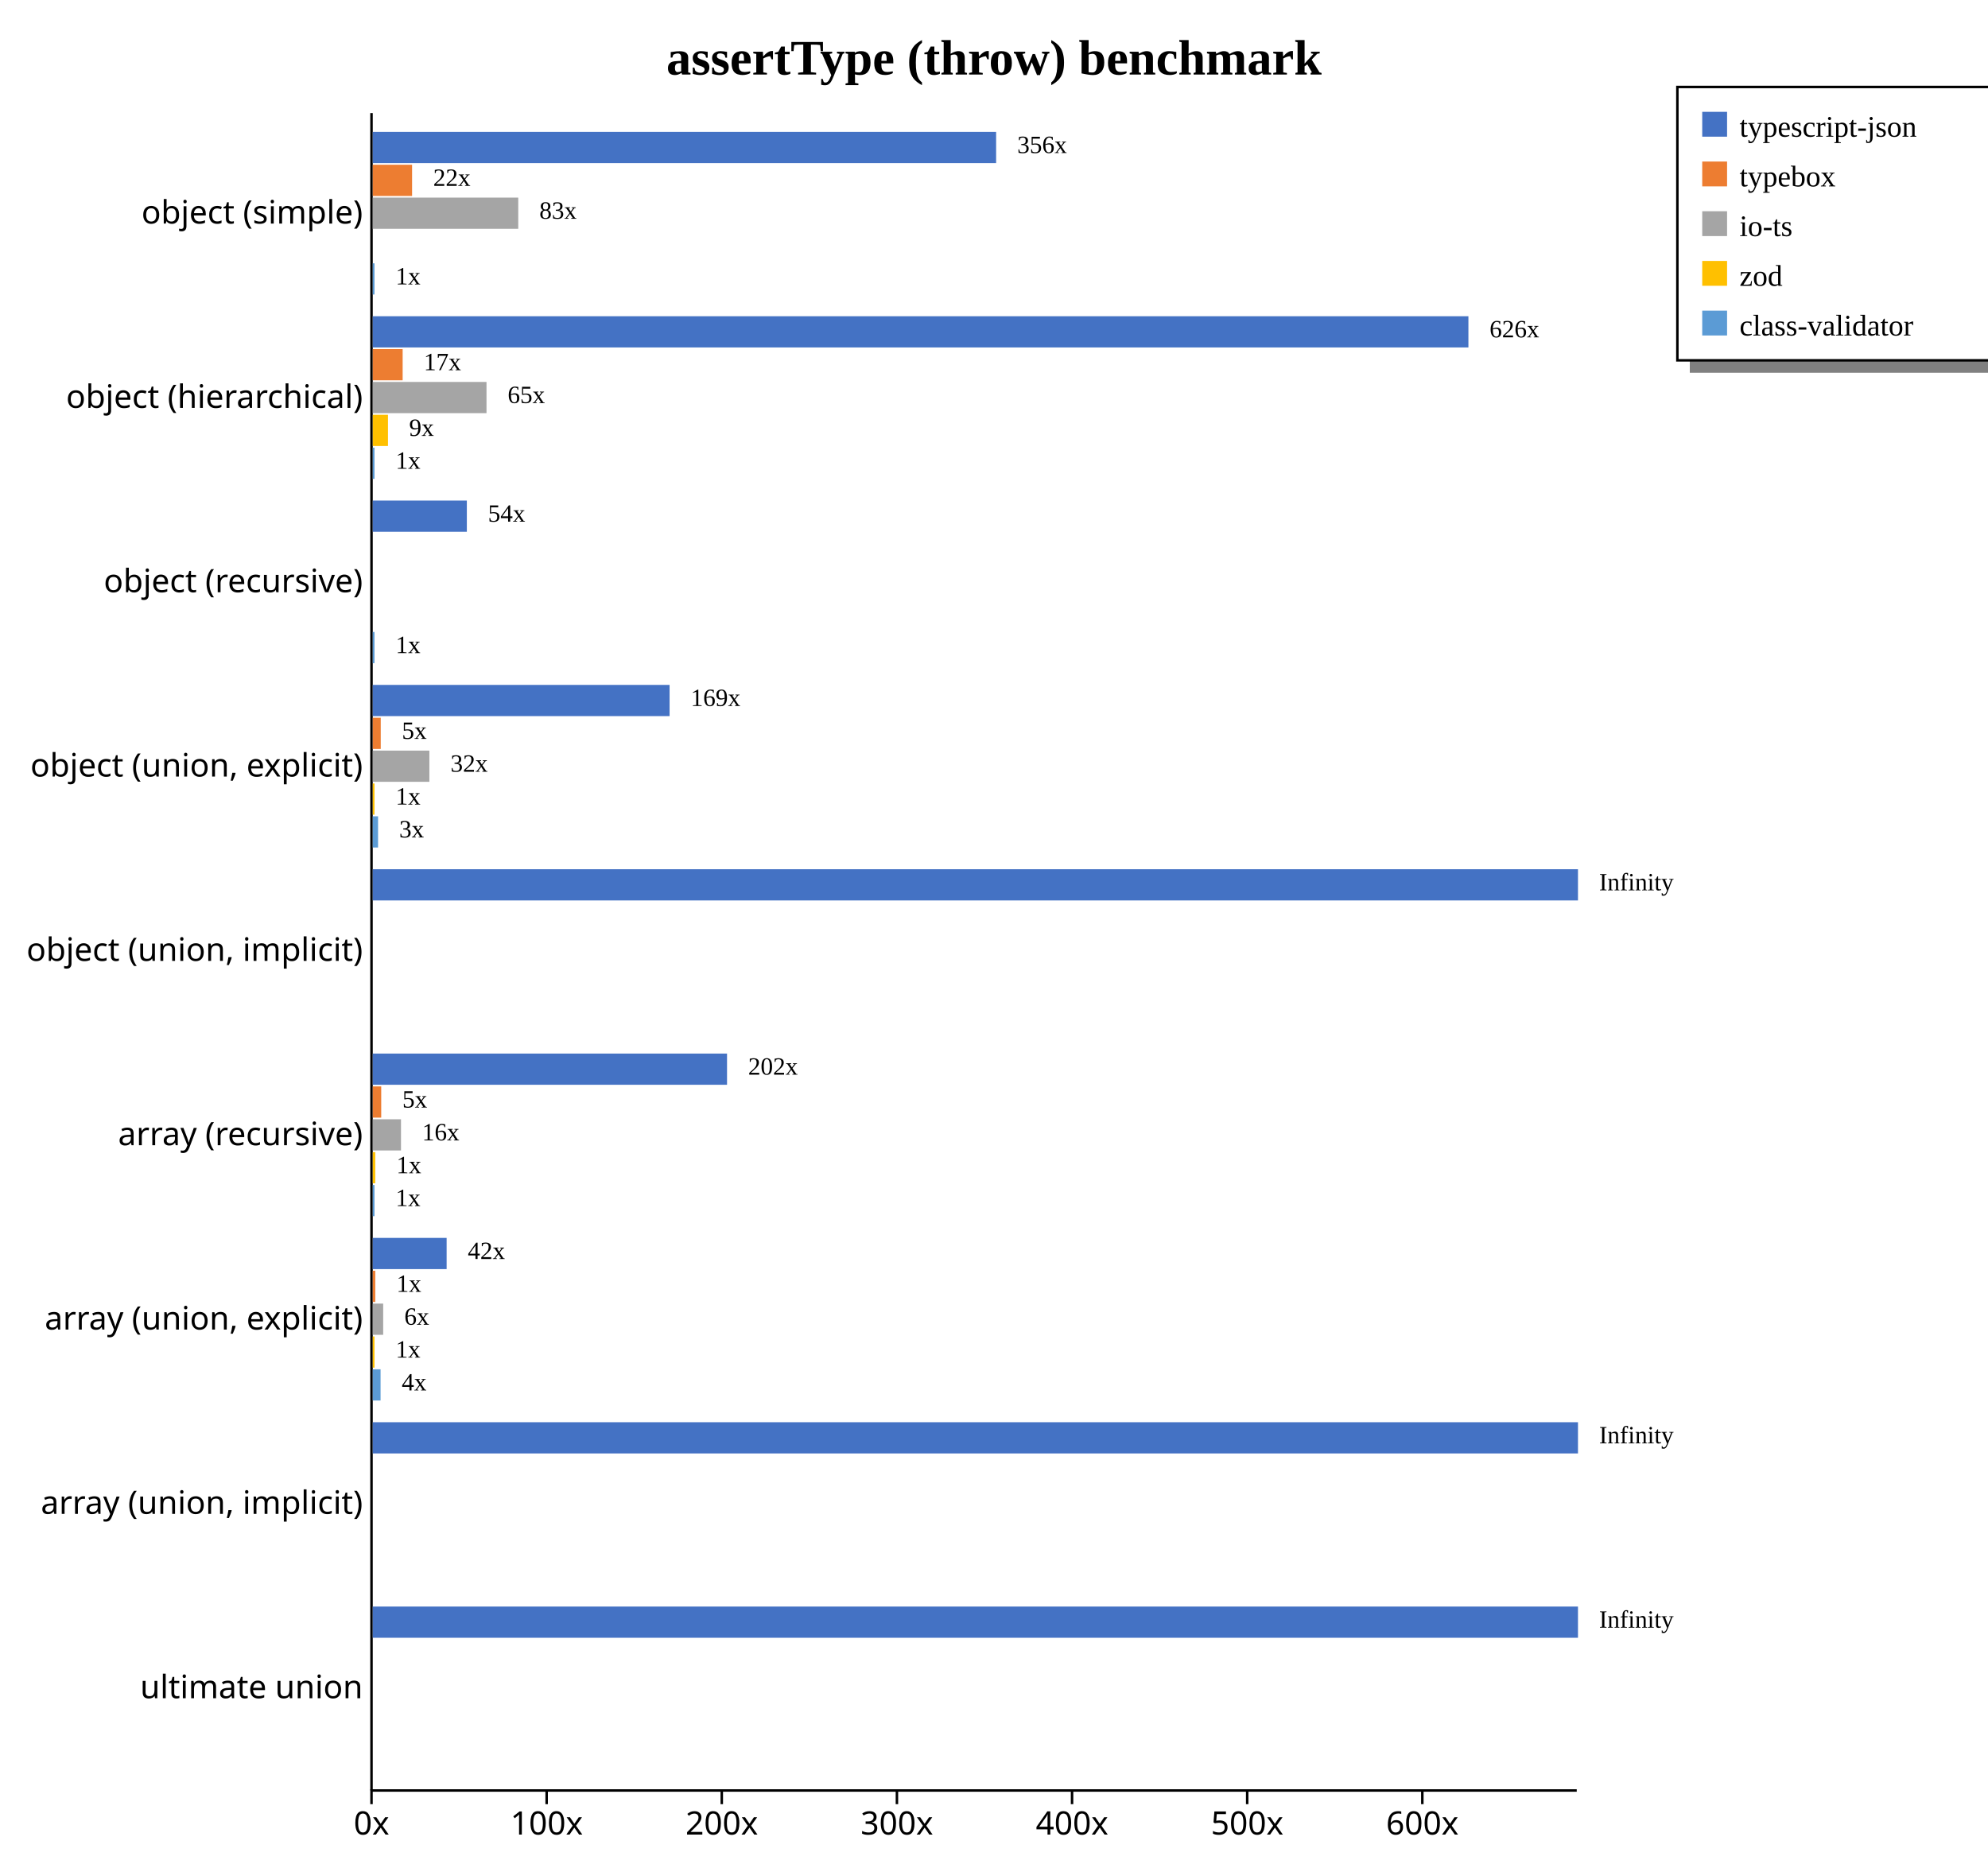
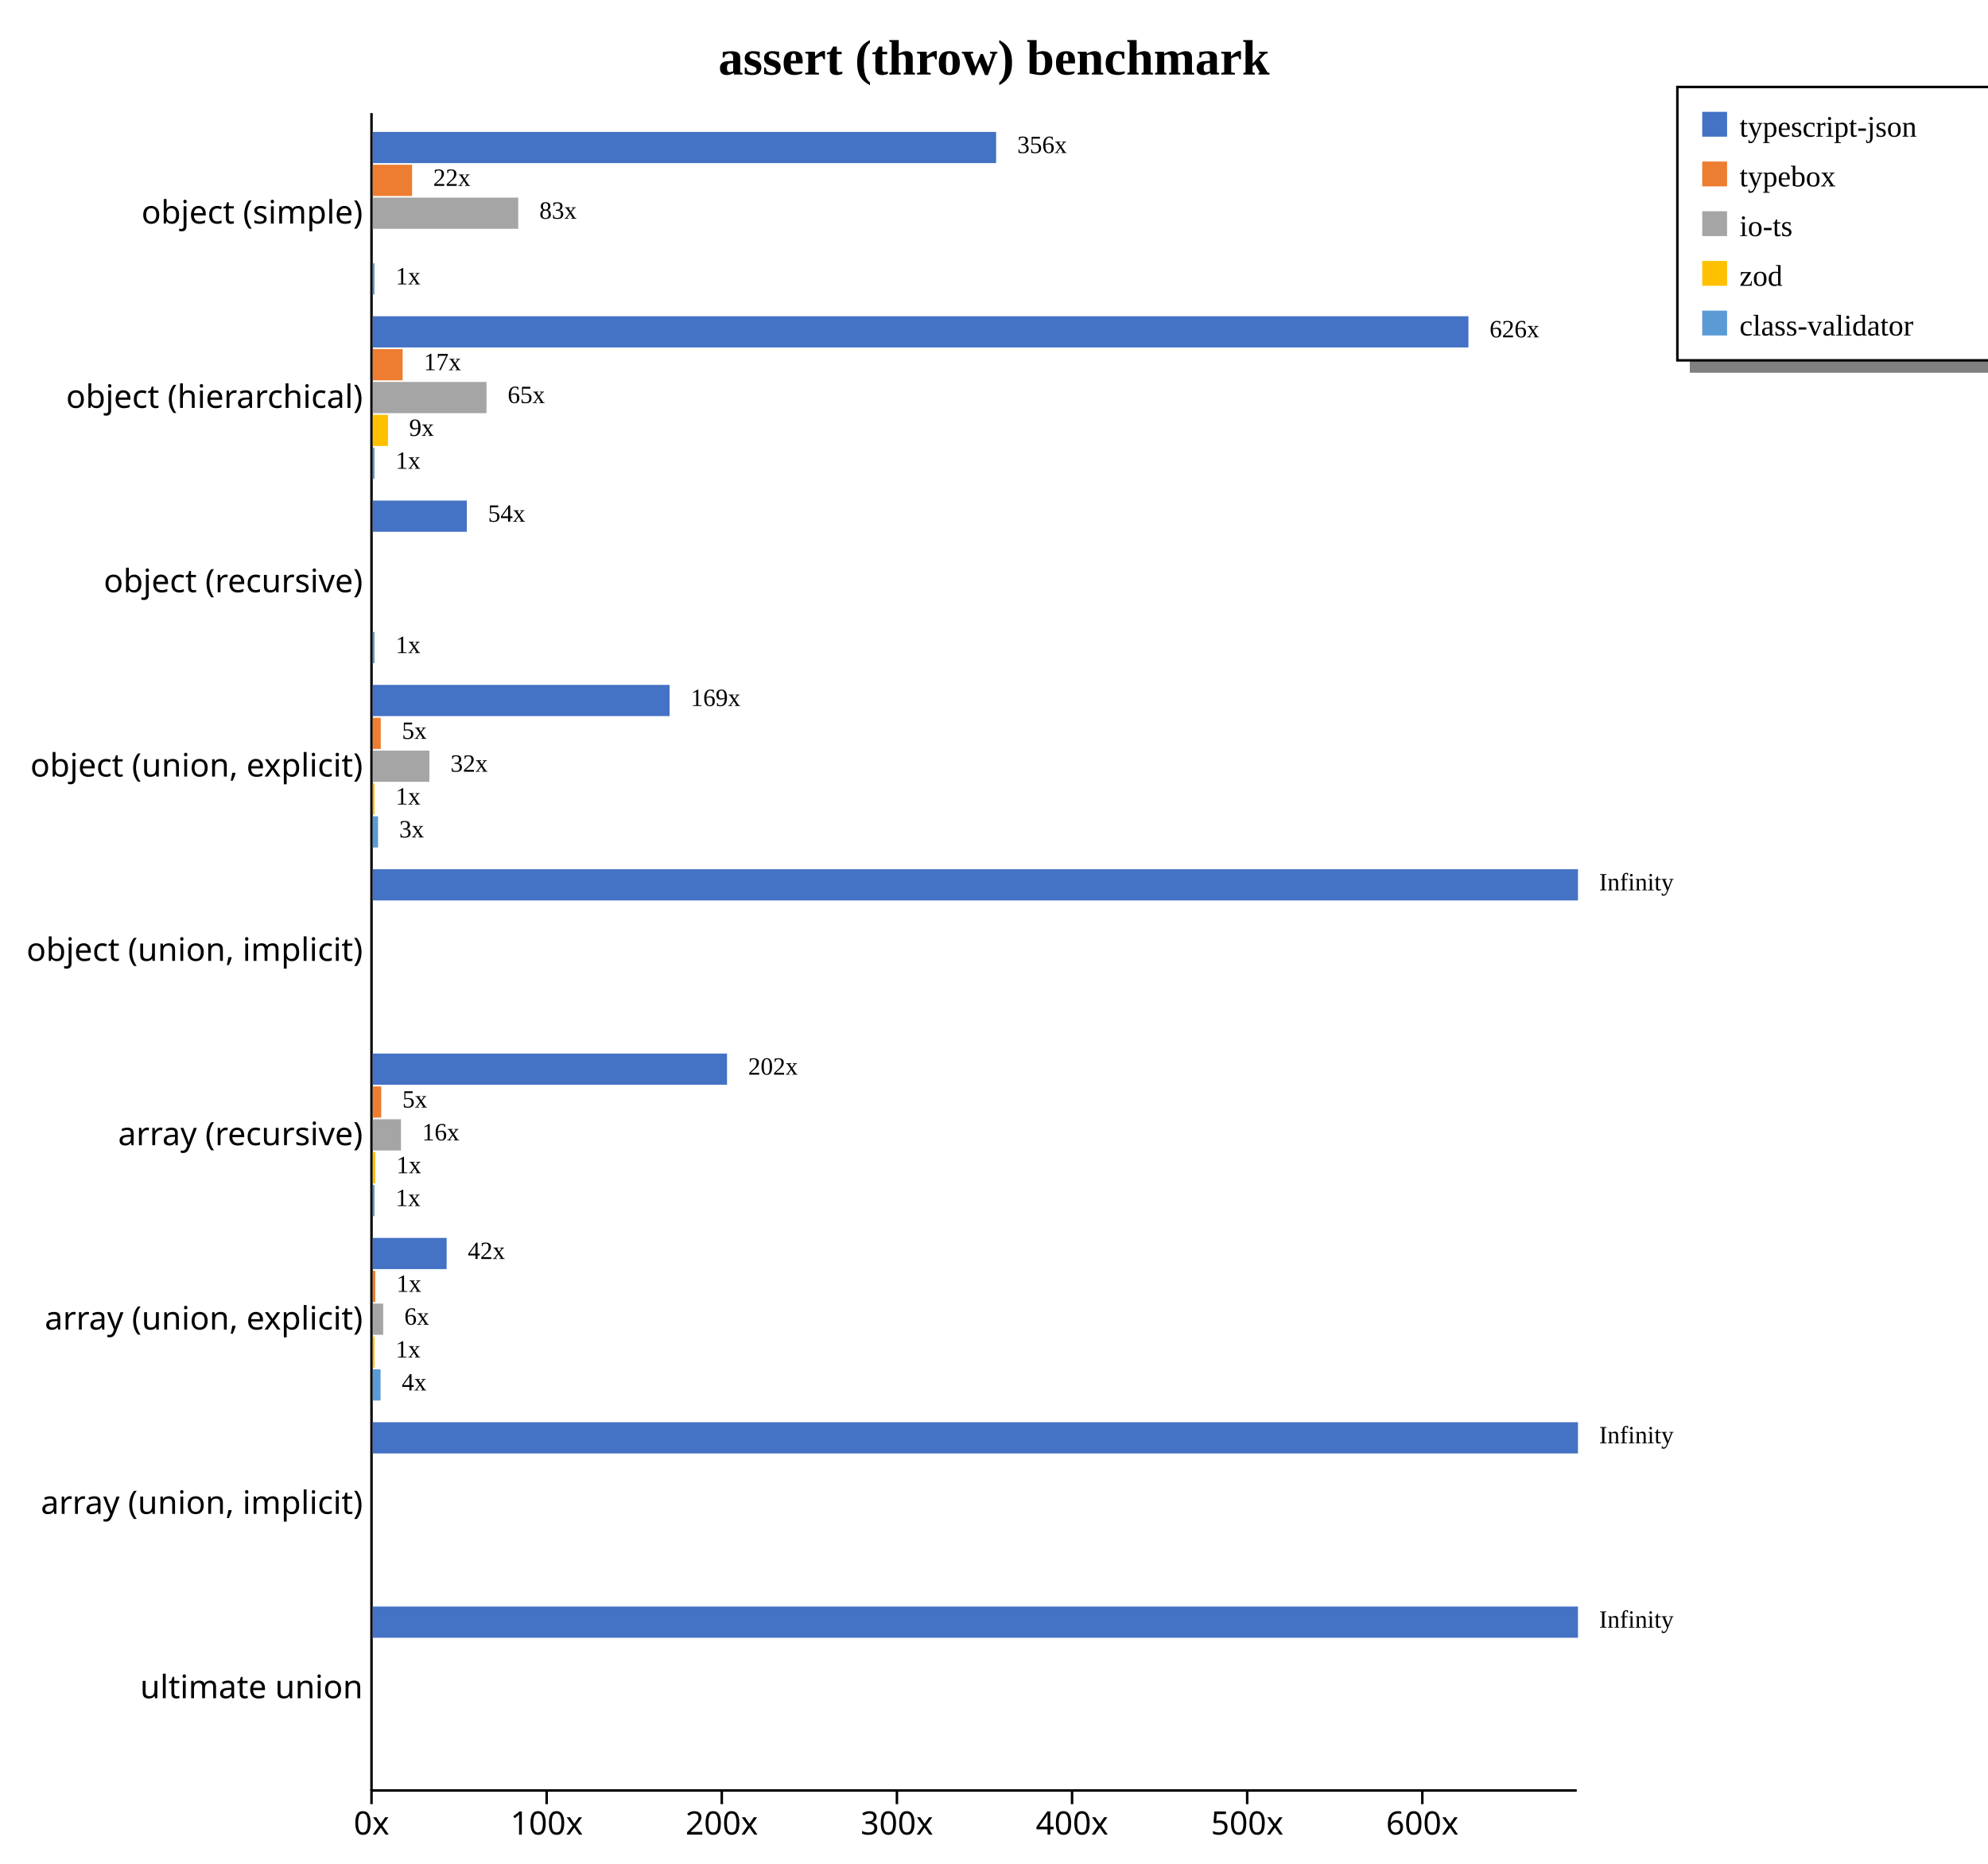
<svg xmlns="http://www.w3.org/2000/svg" width="800" height="750" style="background-color: white;">
  <g class="y axis" transform="translate(149,45)" fill="none" font-size="10" font-family="sans-serif" text-anchor="end" style="font-size: 13px;">
    <path class="domain" stroke="currentColor" d="M0.5,0.5V675.5" />
    <g class="tick" opacity="1" transform="translate(0,40.7967)" style="font-size: 13px;">
      <line stroke="currentColor" x2="0" />
      <text fill="currentColor" x="-3" dy="0.32em">object (simple)    </text>
    </g>
    <g class="tick" opacity="1" transform="translate(0,114.9725)" style="font-size: 13px;">
      <line stroke="currentColor" x2="0" />
      <text fill="currentColor" x="-3" dy="0.32em">object (hierarchical)    </text>
    </g>
    <g class="tick" opacity="1" transform="translate(0,189.1484)" style="font-size: 13px;">
      <line stroke="currentColor" x2="0" />
      <text fill="currentColor" x="-3" dy="0.32em">object (recursive)    </text>
    </g>
    <g class="tick" opacity="1" transform="translate(0,263.3242)" style="font-size: 13px;">
      <line stroke="currentColor" x2="0" />
      <text fill="currentColor" x="-3" dy="0.32em">object (union, explicit)    </text>
    </g>
    <g class="tick" opacity="1" transform="translate(0,337.5)" style="font-size: 13px;">
      <line stroke="currentColor" x2="0" />
      <text fill="currentColor" x="-3" dy="0.32em">object (union, implicit)    </text>
    </g>
    <g class="tick" opacity="1" transform="translate(0,411.6758)" style="font-size: 13px;">
      <line stroke="currentColor" x2="0" />
      <text fill="currentColor" x="-3" dy="0.32em">array (recursive)    </text>
    </g>
    <g class="tick" opacity="1" transform="translate(0,485.8516)" style="font-size: 13px;">
      <line stroke="currentColor" x2="0" />
      <text fill="currentColor" x="-3" dy="0.32em">array (union, explicit)    </text>
    </g>
    <g class="tick" opacity="1" transform="translate(0,560.0275)" style="font-size: 13px;">
      <line stroke="currentColor" x2="0" />
      <text fill="currentColor" x="-3" dy="0.32em">array (union, implicit)    </text>
    </g>
    <g class="tick" opacity="1" transform="translate(0,634.2033)" style="font-size: 13px;">
      <line stroke="currentColor" x2="0" />
      <text fill="currentColor" x="-3" dy="0.32em">ultimate union    </text>
    </g>
  </g>
  <g class="x axis" transform="translate(149,720)" fill="none" font-size="10" font-family="sans-serif" text-anchor="middle" style="font-size: 13px;">
    <path class="domain" stroke="currentColor" d="M0.5,0.5H485.5" />
    <g class="tick" opacity="1" transform="translate(0.5,0)" style="font-size: 13px;">
      <line stroke="currentColor" y2="6" />
      <text fill="currentColor" y="9" dy="0.71em">0x</text>
    </g>
    <g class="tick" opacity="1" transform="translate(70.9778,0)" style="font-size: 13px;">
      <line stroke="currentColor" y2="6" />
      <text fill="currentColor" y="9" dy="0.71em">100x</text>
    </g>
    <g class="tick" opacity="1" transform="translate(141.4556,0)" style="font-size: 13px;">
      <line stroke="currentColor" y2="6" />
      <text fill="currentColor" y="9" dy="0.71em">200x</text>
    </g>
    <g class="tick" opacity="1" transform="translate(211.9334,0)" style="font-size: 13px;">
      <line stroke="currentColor" y2="6" />
      <text fill="currentColor" y="9" dy="0.71em">300x</text>
    </g>
    <g class="tick" opacity="1" transform="translate(282.4112,0)" style="font-size: 13px;">
      <line stroke="currentColor" y2="6" />
      <text fill="currentColor" y="9" dy="0.71em">400x</text>
    </g>
    <g class="tick" opacity="1" transform="translate(352.889,0)" style="font-size: 13px;">
      <line stroke="currentColor" y2="6" />
      <text fill="currentColor" y="9" dy="0.71em">500x</text>
    </g>
    <g class="tick" opacity="1" transform="translate(423.3668,0)" style="font-size: 13px;">
      <line stroke="currentColor" y2="6" />
      <text fill="currentColor" y="9" dy="0.71em">600x</text>
    </g>
  </g>
-   <text transform="translate(400, 30)" style="text-anchor: middle; font-size: 20px; font-weight: bold;">assertType (throw) benchmark</text>
+   <text transform="translate(400, 30)" style="text-anchor: middle; font-size: 20px; font-weight: bold;">assert (throw) benchmark</text>
  <rect x="680" y="145" width="200" height="5" fill="gray" />
  <rect x="675" y="35" width="200" height="110" fill="none" stroke="black" />
  <rect x="685" y="45" width="10" height="10" style="fill: #4472c4;" />
  <text x="700" y="55" style="font-size: 12px;">typescript-json</text>
  <rect x="685" y="65" width="10" height="10" style="fill: #ed7d31;" />
  <text x="700" y="75" style="font-size: 12px;">typebox</text>
  <rect x="685" y="85" width="10" height="10" style="fill: #a5a5a5;" />
  <text x="700" y="95" style="font-size: 12px;">io-ts</text>
  <rect x="685" y="105" width="10" height="10" style="fill: #ffc000;" />
  <text x="700" y="115" style="font-size: 12px;">zod</text>
  <rect x="685" y="125" width="10" height="10" style="fill: #5b9bd5;" />
  <text x="700" y="135" style="font-size: 12px;">class-validator</text>
  <g style="font-size: 13px;">
    <g style="font-size: 13px;">
      <rect x="150" y="53.079" width="250.852" height="12.558" fill="#4472c4" />
      <rect x="150" y="66.298" width="15.825" height="12.558" fill="#ed7d31" />
      <rect x="150" y="79.517" width="58.545" height="12.558" fill="#a5a5a5" />
      <rect x="150" y="92.737" width="0" height="12.558" fill="#ffc000" />
      <rect x="150" y="105.956" width="0.705" height="12.558" fill="#5b9bd5" />
      <text class="label" x="409.352" y="61.579" font-size="10px">356x</text>
      <text class="label" x="174.325" y="74.798" font-size="10px">22x</text>
      <text class="label" x="217.045" y="88.017" font-size="10px">83x</text>
      <text class="label" x="158.5" y="101.237" font-size="10px" />
      <text class="label" x="159.205" y="114.456" font-size="10px">1x</text>
    </g>
    <g style="font-size: 13px;">
      <rect x="150" y="127.254" width="440.909" height="12.558" fill="#4472c4" />
      <rect x="150" y="140.474" width="12.032" height="12.558" fill="#ed7d31" />
      <rect x="150" y="153.693" width="45.78" height="12.558" fill="#a5a5a5" />
      <rect x="150" y="166.913" width="6.129" height="12.558" fill="#ffc000" />
      <rect x="150" y="180.132" width="0.705" height="12.558" fill="#5b9bd5" />
      <text class="label" x="599.409" y="135.754" font-size="10px">626x</text>
      <text class="label" x="170.532" y="148.974" font-size="10px">17x</text>
      <text class="label" x="204.28" y="162.193" font-size="10px">65x</text>
      <text class="label" x="164.629" y="175.413" font-size="10px">9x</text>
      <text class="label" x="159.205" y="188.632" font-size="10px">1x</text>
    </g>
    <g style="font-size: 13px;">
      <rect x="150" y="201.43" width="37.864" height="12.558" fill="#4472c4" />
      <rect x="150" y="214.65" width="0" height="12.558" fill="#ed7d31" />
      <rect x="150" y="227.869" width="0" height="12.558" fill="#a5a5a5" />
      <rect x="150" y="241.089" width="0" height="12.558" fill="#ffc000" />
      <rect x="150" y="254.308" width="0.705" height="12.558" fill="#5b9bd5" />
      <text class="label" x="196.364" y="209.93" font-size="10px">54x</text>
      <text class="label" x="158.5" y="223.15" font-size="10px" />
      <text class="label" x="158.5" y="236.369" font-size="10px" />
      <text class="label" x="158.5" y="249.589" font-size="10px" />
      <text class="label" x="159.205" y="262.808" font-size="10px">1x</text>
    </g>
    <g style="font-size: 13px;">
      <rect x="150" y="275.606" width="119.45" height="12.558" fill="#4472c4" />
      <rect x="150" y="288.825" width="3.217" height="12.558" fill="#ed7d31" />
      <rect x="150" y="302.045" width="22.785" height="12.558" fill="#a5a5a5" />
      <rect x="150" y="315.264" width="0.705" height="12.558" fill="#ffc000" />
      <rect x="150" y="328.484" width="2.137" height="12.558" fill="#5b9bd5" />
      <text class="label" x="277.95" y="284.106" font-size="10px">169x</text>
      <text class="label" x="161.717" y="297.325" font-size="10px">5x</text>
      <text class="label" x="181.285" y="310.545" font-size="10px">32x</text>
      <text class="label" x="159.205" y="323.764" font-size="10px">1x</text>
      <text class="label" x="160.637" y="336.984" font-size="10px">3x</text>
    </g>
    <g style="font-size: 13px;">
      <rect x="150" y="349.782" width="485" height="12.558" fill="#4472c4" />
      <rect x="150" y="363.001" width="0" height="12.558" fill="#ed7d31" />
      <rect x="150" y="376.221" width="0" height="12.558" fill="#a5a5a5" />
      <rect x="150" y="389.44" width="0" height="12.558" fill="#ffc000" />
      <rect x="150" y="402.66" width="0" height="12.558" fill="#5b9bd5" />
      <text class="label" x="643.5" y="358.282" font-size="10px">Infinity</text>
      <text class="label" x="158.5" y="371.501" font-size="10px" />
      <text class="label" x="158.5" y="384.721" font-size="10px" />
      <text class="label" x="158.5" y="397.94" font-size="10px" />
      <text class="label" x="158.5" y="411.16" font-size="10px" />
    </g>
    <g style="font-size: 13px;">
      <rect x="150" y="423.958" width="142.568" height="12.558" fill="#4472c4" />
      <rect x="150" y="437.177" width="3.409" height="12.558" fill="#ed7d31" />
      <rect x="150" y="450.397" width="11.361" height="12.558" fill="#a5a5a5" />
      <rect x="150" y="463.616" width="1.015" height="12.558" fill="#ffc000" />
      <rect x="150" y="476.835" width="0.705" height="12.558" fill="#5b9bd5" />
      <text class="label" x="301.068" y="432.458" font-size="10px">202x</text>
      <text class="label" x="161.909" y="445.677" font-size="10px">5x</text>
      <text class="label" x="169.861" y="458.897" font-size="10px">16x</text>
      <text class="label" x="159.515" y="472.116" font-size="10px">1x</text>
      <text class="label" x="159.205" y="485.335" font-size="10px">1x</text>
    </g>
    <g style="font-size: 13px;">
      <rect x="150" y="498.134" width="29.73" height="12.558" fill="#4472c4" />
      <rect x="150" y="511.353" width="1.027" height="12.558" fill="#ed7d31" />
      <rect x="150" y="524.572" width="4.201" height="12.558" fill="#a5a5a5" />
      <rect x="150" y="537.792" width="0.705" height="12.558" fill="#ffc000" />
      <rect x="150" y="551.011" width="3.146" height="12.558" fill="#5b9bd5" />
      <text class="label" x="188.23" y="506.634" font-size="10px">42x</text>
      <text class="label" x="159.527" y="519.853" font-size="10px">1x</text>
      <text class="label" x="162.701" y="533.072" font-size="10px">6x</text>
      <text class="label" x="159.205" y="546.292" font-size="10px">1x</text>
      <text class="label" x="161.646" y="559.511" font-size="10px">4x</text>
    </g>
    <g style="font-size: 13px;">
      <rect x="150" y="572.309" width="485" height="12.558" fill="#4472c4" />
      <rect x="150" y="585.529" width="0" height="12.558" fill="#ed7d31" />
      <rect x="150" y="598.748" width="0" height="12.558" fill="#a5a5a5" />
      <rect x="150" y="611.968" width="0" height="12.558" fill="#ffc000" />
      <rect x="150" y="625.187" width="0" height="12.558" fill="#5b9bd5" />
      <text class="label" x="643.5" y="580.809" font-size="10px">Infinity</text>
      <text class="label" x="158.5" y="594.029" font-size="10px" />
      <text class="label" x="158.5" y="607.248" font-size="10px" />
      <text class="label" x="158.5" y="620.468" font-size="10px" />
      <text class="label" x="158.5" y="633.687" font-size="10px" />
    </g>
    <g style="font-size: 13px;">
      <rect x="150" y="646.485" width="485" height="12.558" fill="#4472c4" />
      <rect x="150" y="659.705" width="0" height="12.558" fill="#ed7d31" />
      <rect x="150" y="672.924" width="0" height="12.558" fill="#a5a5a5" />
      <rect x="150" y="686.144" width="0" height="12.558" fill="#ffc000" />
      <rect x="150" y="699.363" width="0" height="12.558" fill="#5b9bd5" />
      <text class="label" x="643.5" y="654.985" font-size="10px">Infinity</text>
      <text class="label" x="158.5" y="668.205" font-size="10px" />
      <text class="label" x="158.5" y="681.424" font-size="10px" />
      <text class="label" x="158.5" y="694.644" font-size="10px" />
      <text class="label" x="158.5" y="707.863" font-size="10px" />
    </g>
  </g>
</svg>
